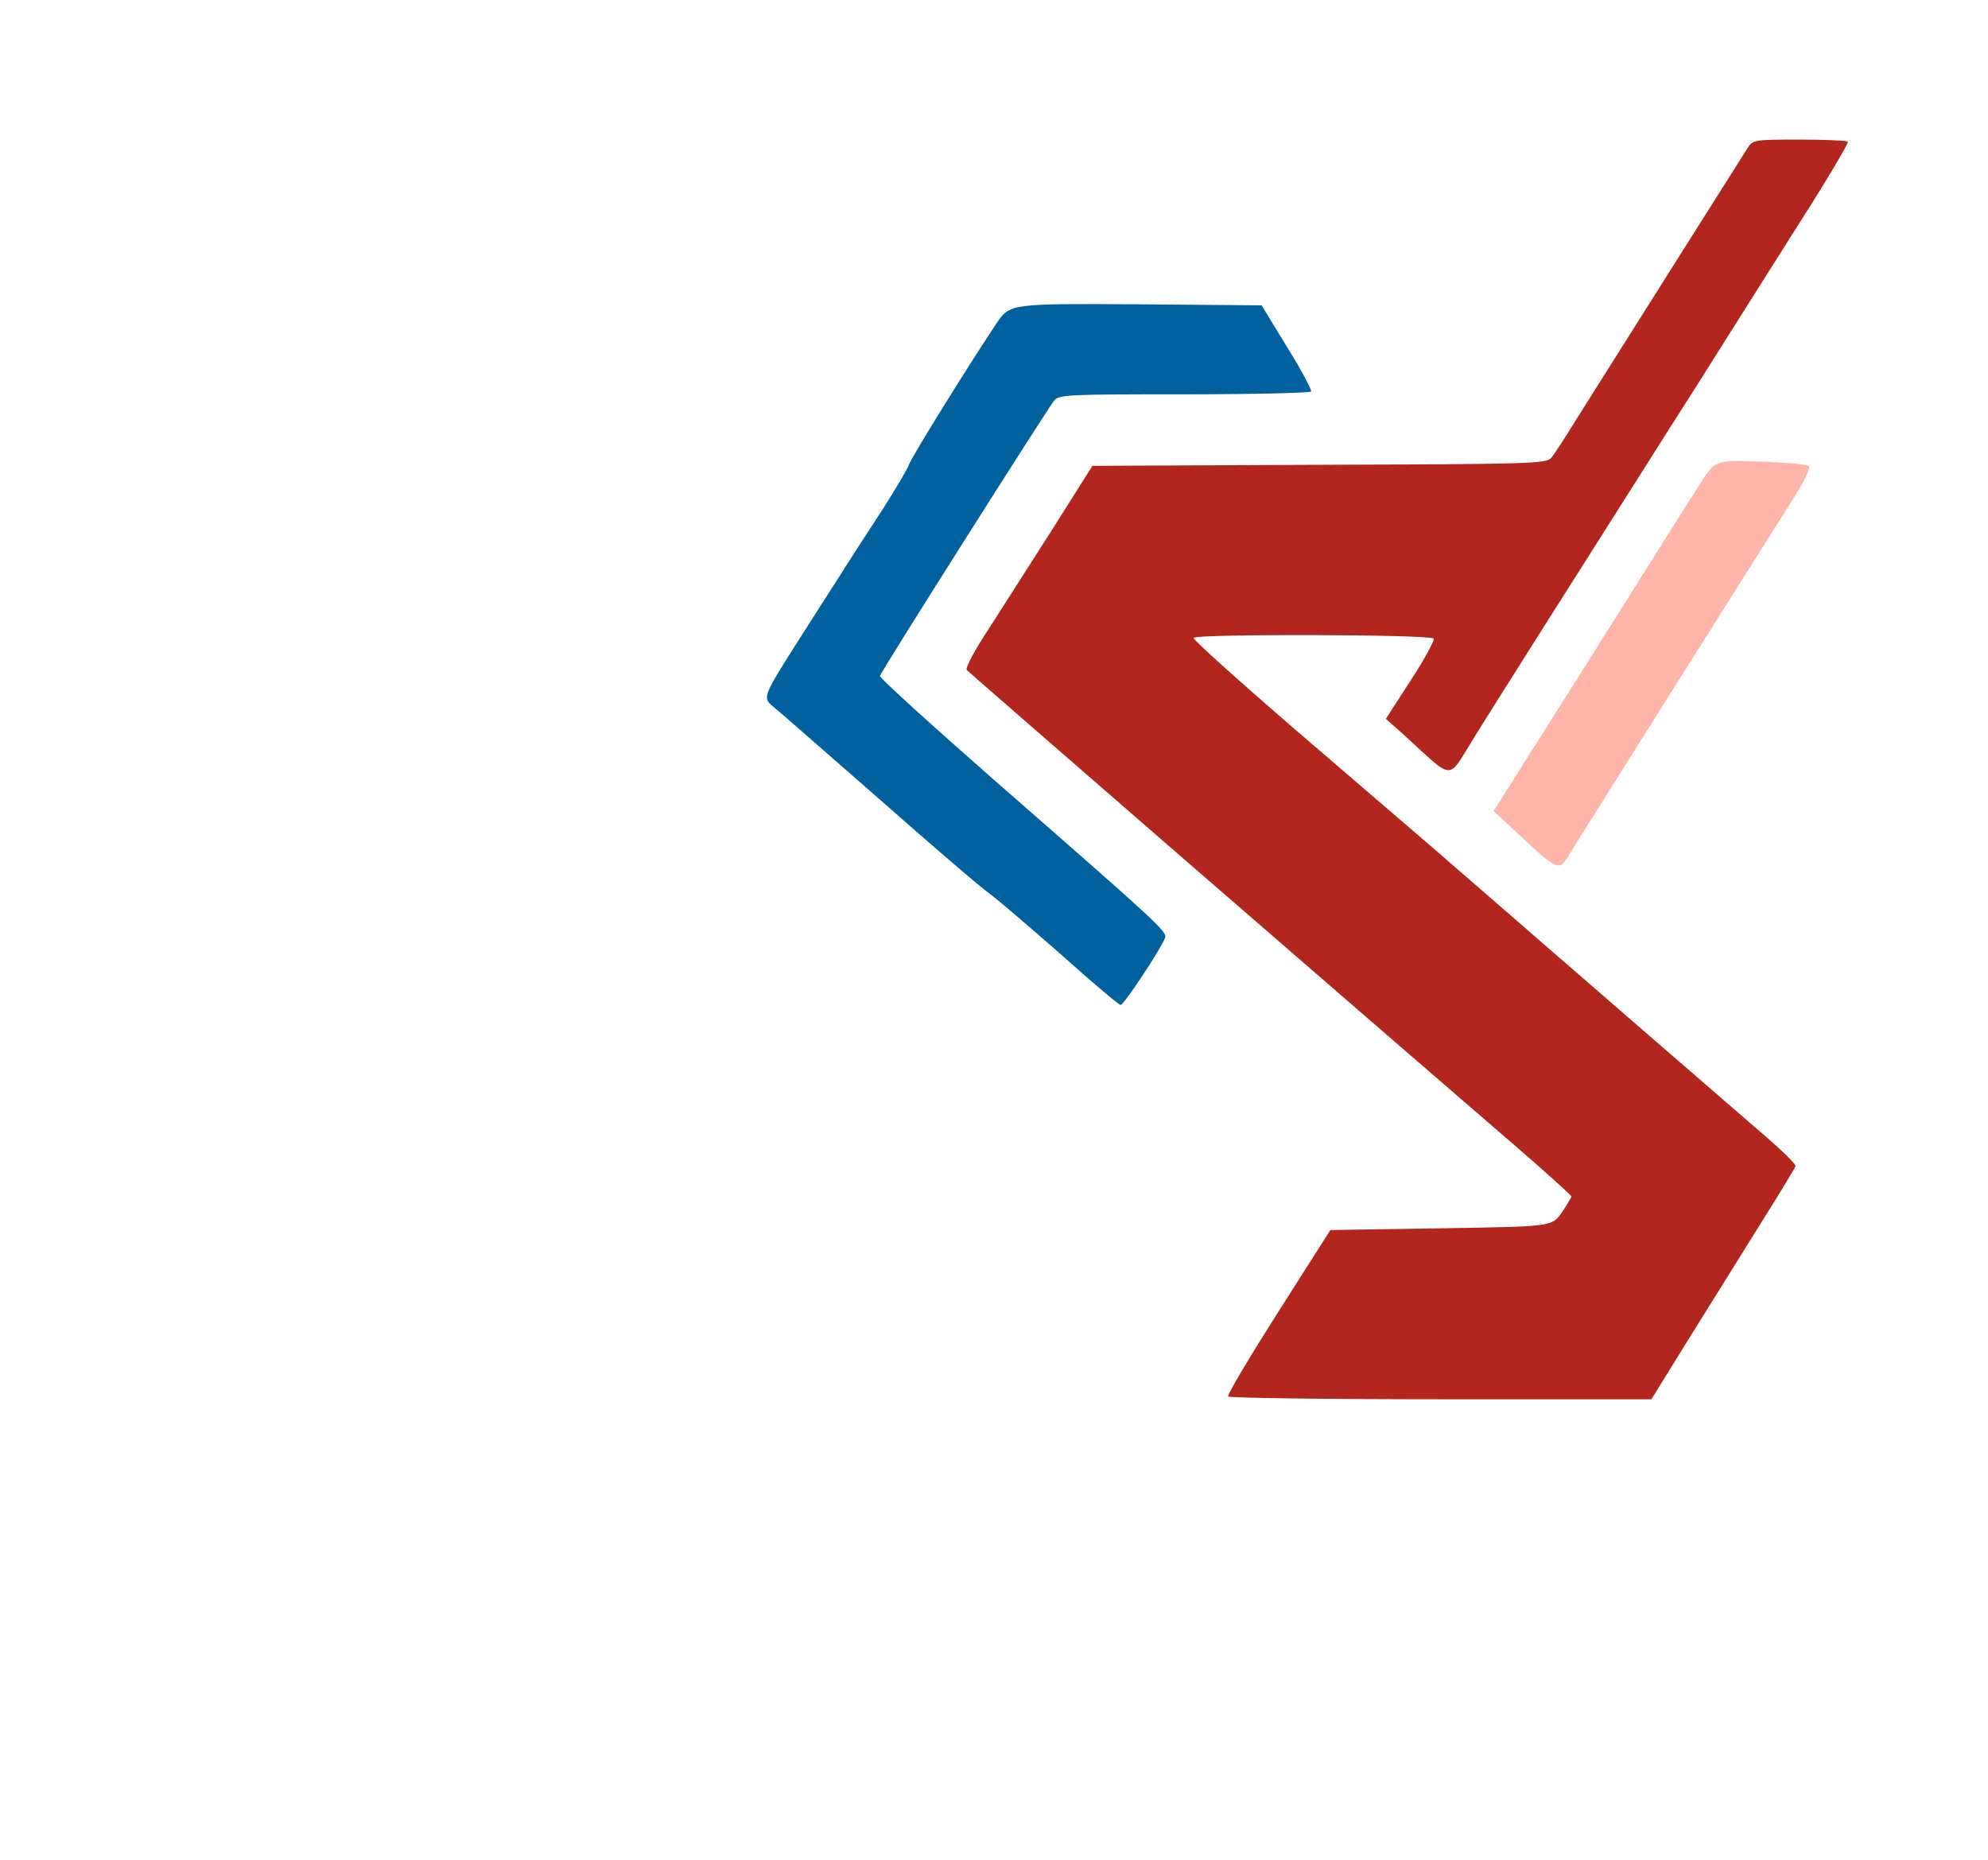
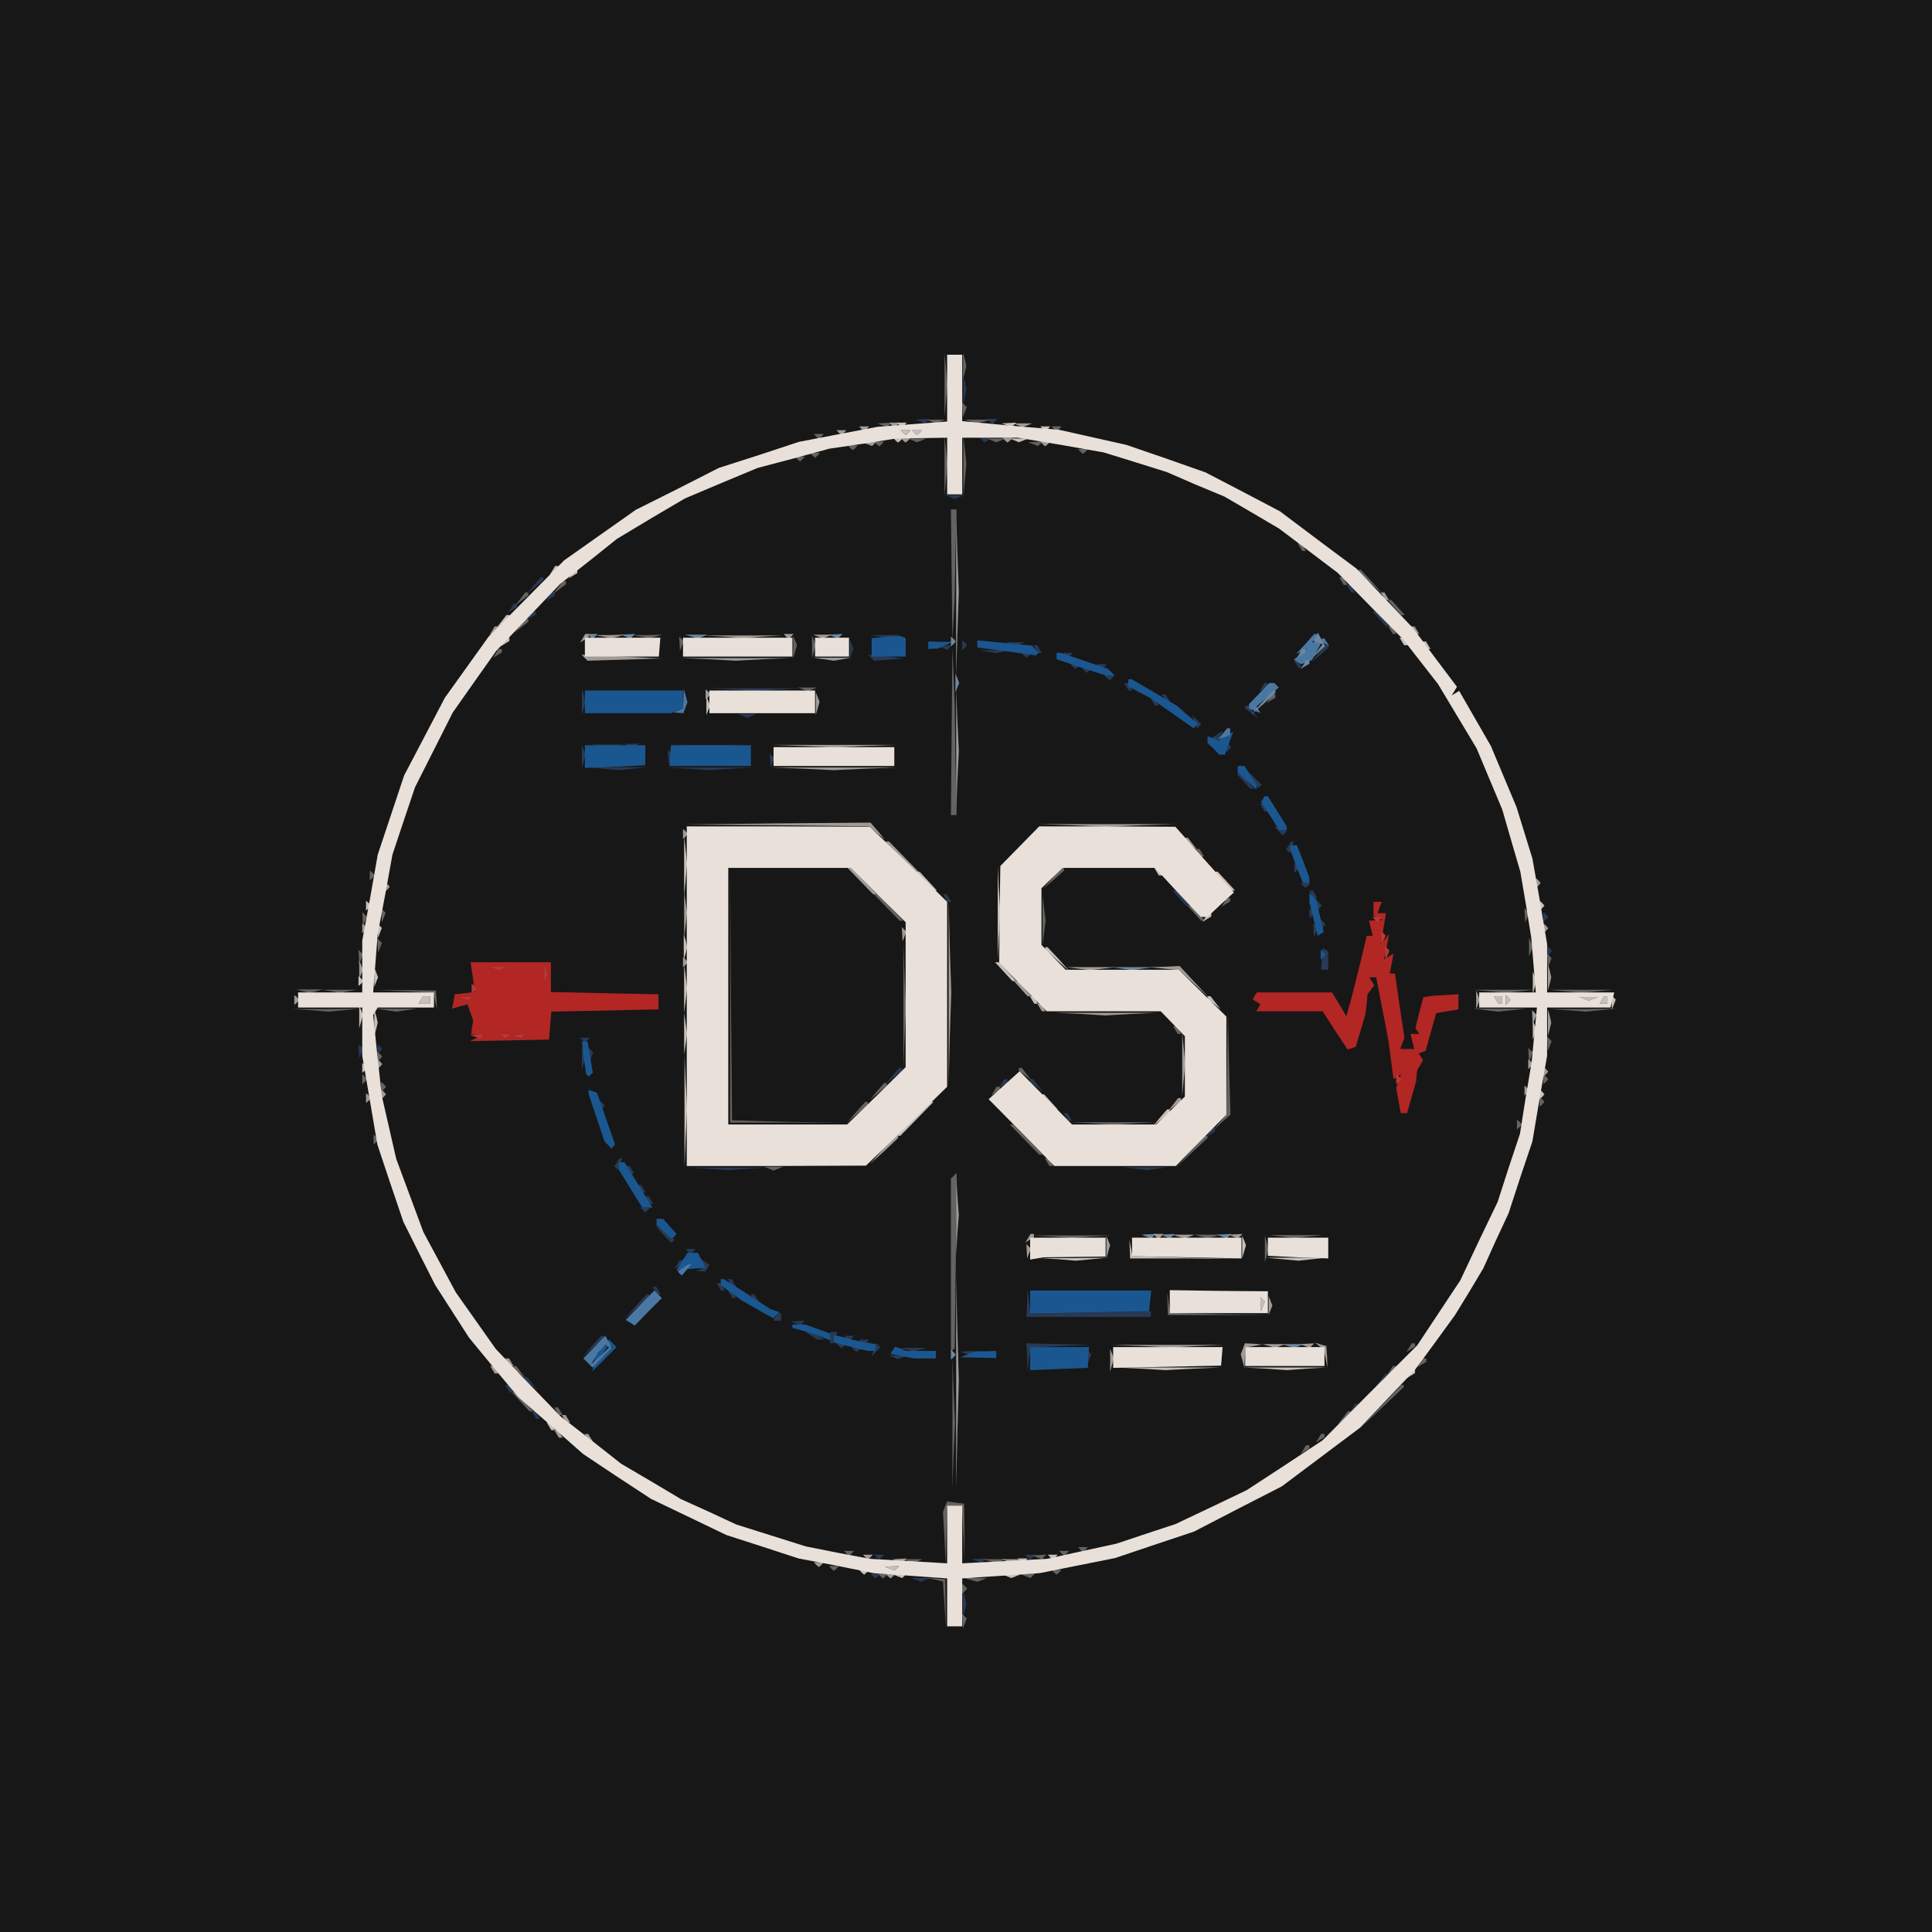
- <svg xmlns="http://www.w3.org/2000/svg" viewBox="0 0 569 533" width="512" height="479" role="img" aria-label="Deslop logo">
-   <g fill="#B3261E" transform="translate(-227,-245) translate(0,1024) scale(0.1,-0.1)">
-     <path d="M7276 7368 c-105 -166 -446 -706 -491 -778 -32 -52 -65 -103 -73 -112 -14 -17 -61 -18 -665 -20 l-650 -3 -123 -195 c-69 -107 -151 -237 -185 -289 -33 -51 -57 -97 -52 -101 8 -8 161 -141 559 -487 331 -287 834 -723 1012 -876 89 -77 162 -143 162 -146 -1 -3 -13 -24 -28 -46 -28 -40 -28 -40 -346 -45 l-317 -5 -149 -234 c-82 -129 -147 -238 -144 -243 3 -4 277 -8 609 -8 l604 0 107 173 c59 94 151 243 205 329 55 87 100 162 101 166 2 5 -36 42 -83 83 -168 145 -515 446 -668 579 -86 75 -212 184 -281 244 -69 59 -254 218 -412 354 -157 136 -284 250 -281 254 7 12 681 10 688 -2 3 -5 -26 -59 -66 -120 l-71 -110 54 -48 c143 -131 122 -129 195 -12 37 61 341 541 496 785 38 61 123 193 187 295 64 102 180 285 257 407 78 122 138 224 135 227 -3 3 -65 6 -138 6 -128 0 -134 -1 -148 -22z" />
+ <svg xmlns="http://www.w3.org/2000/svg" viewBox="0 0 512 512" width="512" height="512" role="img" aria-label="Deslop logo">
+   <rect width="512" height="512" fill="#171717" />
+   <g transform="translate(0,512) scale(0.1,-0.1)" fill="#283954" stroke="none">
+     <path d="M2553 4085 l0 -40 4 23 4 22 -4 18 -5 17 1 -40z M2438 4003 l13 -5 6 6 6 6 -19 -1 -19 -1 13 -5z M2623 4003 l7 -6 7 6 6 7 -13 0 -13 0 6 -7z M2603 3953 l7 -6 7 6 6 7 -13 0 -13 0 6 -7z M2518 3803 l12 -5 13 5 12 5 -25 0 -25 0 13 -5z M1414 3568 l-19 -23 23 19 22 19 0 4 0 3 -3 0 -4 0 -19 -22z M3575 3560 l6 -10 5 0 5 0 -6 10 -6 10 -5 0 -5 0 6 -10z M1454 3538 l-7 -11 11 7 12 7 0 5 0 4 -4 0 -5 0 -7 -12z M1354 3508 l-7 -11 11 7 12 7 0 5 0 4 -4 0 -5 0 -7 -12z M1404 3488 l-7 -11 11 7 12 7 0 5 0 4 -4 0 -5 0 -7 -12z M3655 3480 l18 -20 5 0 5 0 -18 20 -18 20 -5 0 -5 0 18 -20z M2328 3433 l22 -4 18 4 17 5 -40 -1 -40 0 23 -4z M2252 3400 l0 -25 5 13 5 12 -5 13 -5 12 0 -25z M2550 3410 l0 -13 7 6 6 7 -6 7 -7 6 0 -13z M2678 3413 l12 -5 13 5 12 5 -25 0 -25 0 13 -5z M2498 3403 l13 -5 6 6 6 6 -19 -1 -19 -1 13 -5z M2745 3400 l6 -10 5 0 5 0 -6 10 -6 10 -5 0 -5 0 6 -10z M3494 3388 l-19 -23 23 19 22 19 0 4 0 3 -3 0 -4 0 -19 -22z M2618 3393 l22 -4 18 4 17 5 -40 -1 -40 0 23 -4z M2309 3377 l8 -8 39 3 39 3 -47 5 -47 5 8 -8z M2713 3383 l7 -6 7 6 6 7 -13 0 -13 0 6 -7z M2823 3383 l7 -6 7 6 6 7 -13 0 -13 0 6 -7z M3435 3360 l6 -10 5 0 5 0 -6 10 -6 10 -5 0 -5 0 6 -10z M2843 3353 l7 -6 7 6 6 7 -13 0 -13 0 6 -7z M2913 3353 l7 -6 7 6 6 7 -13 0 -13 0 6 -7z M2873 3343 l7 -6 7 6 6 7 -13 0 -13 0 6 -7z M2933 3323 l7 -6 7 6 6 7 -13 0 -13 0 6 -7z M2985 3300 l6 -10 5 0 5 0 -6 10 -6 10 -5 0 -5 0 6 -10z M3344 3298 l-7 -11 11 7 12 7 0 5 0 4 -4 0 -5 0 -7 -12z M1938 3293 l62 -4 63 4 62 3 -125 0 -125 0 63 -3z M1542 3260 l0 -35 5 18 4 17 -4 18 -5 17 0 -35z M3085 3270 l6 -10 5 0 5 0 -6 10 -6 10 -5 0 -5 0 6 -10z M3055 3260 l6 -10 5 0 5 0 -6 10 -6 10 -5 0 -5 0 6 -10z M3300 3246 l0 -4 18 -13 17 -14 -14 18 -13 17 -4 0 -4 0 0 -4z M1968 3223 l12 -5 13 5 12 5 -25 0 -25 0 13 -5z M3166 3207 l6 -18 6 6 6 5 -13 13 -12 12 7 -18z M3220 3170 l-15 -10 12 0 12 0 6 10 6 10 -3 0 -3 0 -15 -10z M1588 3143 l22 -4 23 4 22 4 -45 0 -45 0 23 -4z M1668 3143 l13 -5 6 6 6 6 -19 -1 -19 -1 13 -5z M1833 3143 l47 -4 48 4 47 3 -95 0 -95 0 48 -3z M3250 3140 l0 -13 7 6 6 7 -6 7 -7 6 0 -13z M1542 3115 l0 -30 5 18 5 17 -5 13 -5 12 0 -30z M1771 3114 l1 -19 5 13 5 13 -6 6 -6 6 1 -19z M2041 3104 l1 -19 5 13 5 13 -6 6 -6 6 1 -19z M1598 3083 l43 -4 37 4 37 4 -80 0 -80 0 43 -4z M1823 3083 l57 -4 58 4 57 3 -115 0 -115 0 58 -3z M3295 3050 l18 -20 5 0 5 0 -18 20 -18 20 -5 0 -5 0 18 -20z M3321 3053 l13 -22 5 5 5 4 -18 18 -18 17 13 -22z M3345 2980 l6 -10 5 0 5 0 -6 10 -6 10 -5 0 -5 0 6 -10z M3387 2919 l13 -13 5 6 6 6 -18 6 -18 7 12 -12z M3415 2879 l-7 -10 5 -5 5 -5 5 16 6 15 -4 0 -4 0 -6 -11z M3430 2820 l0 -13 7 6 6 7 -6 7 -7 6 0 -13z M3453 2773 l7 -6 7 6 6 7 -13 0 -13 0 6 -7z M3125 2740 l18 -20 5 0 5 0 -18 20 -18 20 -5 0 -5 0 18 -20z M3475 2750 l6 -10 5 0 5 0 -6 10 -6 10 -5 0 -5 0 6 -10z M2505 2740 l6 -10 5 0 5 0 -6 10 -6 10 -5 0 -5 0 6 -10z M3490 2720 l0 -13 7 6 6 7 -6 7 -7 6 0 -13z M3470 2700 l0 -13 7 6 6 7 -6 7 -7 6 0 -13z M4090 2690 l0 -13 7 6 6 7 -6 7 -7 6 0 -13z M3500 2670 l0 -13 7 6 6 7 -6 7 -7 6 0 -13z M3481 2654 l1 -19 5 13 5 13 -6 6 -6 6 1 -19z M3503 2579 l-2 -29 9 0 10 0 0 24 0 25 -7 4 -8 5 -2 -29z M4100 2600 l0 -13 7 6 6 7 -6 7 -7 6 0 -13z M1543 2363 l7 -6 7 6 6 7 -13 0 -13 0 6 -7z M951 2334 l1 -19 5 13 5 13 -6 6 -6 6 1 -19z M1000 2340 l0 -13 7 6 6 7 -6 7 -7 6 0 -13z M1542 2315 l0 -30 5 18 5 17 -5 13 -5 12 0 -30z M1561 2324 l1 -19 5 13 5 13 -6 6 -6 6 1 -19z M2364 2268 l-19 -23 23 19 22 19 0 4 0 3 -3 0 -4 0 -19 -22z M2654 2248 l-7 -11 11 7 12 7 0 5 0 4 -4 0 -5 0 -7 -12z M2730 2256 l0 -4 18 -13 17 -14 -14 18 -13 17 -4 0 -4 0 0 -4z M1590 2190 l0 -13 7 6 6 7 -6 7 -7 6 0 -13z M2825 2160 l6 -10 5 0 5 0 -6 10 -6 10 -5 0 -5 0 6 -10z M3204 2118 l-7 -11 11 7 12 7 0 5 0 4 -4 0 -5 0 -7 -12z M1635 2039 l-7 -10 5 -5 5 -5 5 16 6 15 -4 0 -4 0 -6 -11z M1665 2020 l6 -10 5 0 5 0 -6 10 -6 10 -5 0 -5 0 6 -10z M1873 2023 l58 -4 52 4 52 3 -110 0 -110 0 58 -3z M3008 2023 l32 -4 28 4 27 4 -60 0 -60 0 33 -4z M1695 1970 l6 -10 5 0 5 0 -6 10 -6 10 -5 0 -5 0 6 -10z M1715 1940 l6 -10 5 0 5 0 -6 10 -6 10 -5 0 -5 0 6 -10z M1703 1913 l7 -6 7 6 6 7 -13 0 -13 0 6 -7z M1757 1849 l22 -23 5 5 4 4 -26 19 -27 19 22 -24z M1823 1803 l7 -6 7 6 6 7 -13 0 -13 0 6 -7z M1794 1768 l-7 -11 11 7 12 7 0 5 0 4 -4 0 -5 0 -7 -12z M1864 1772 l6 -10 -12 -5 -13 -5 12 -1 12 -1 6 9 5 10 -11 7 -12 7 7 -11z M1935 1720 l6 -10 5 0 5 0 -6 10 -6 10 -5 0 -5 0 6 -10z M1905 1710 l6 -10 5 0 5 0 -6 10 -6 10 -5 0 -5 0 6 -10z M1735 1700 l6 -10 5 0 5 0 -6 10 -6 10 -5 0 -5 0 6 -10z M1935 1690 l6 -10 5 0 5 0 -6 10 -6 10 -5 0 -5 0 6 -10z M2722 1668 l-2 -38 165 0 165 0 0 8 0 7 -159 -3 -160 -3 -4 33 -4 33 -1 -37z M1684 1658 l-29 -33 33 29 32 30 0 3 0 3 -3 0 -3 0 -30 -32z M1995 1680 l6 -10 5 0 5 0 -6 10 -6 10 -5 0 -5 0 6 -10z M2055 1630 l-6 -10 10 0 11 0 0 10 0 10 -4 0 -5 0 -6 -10z M2108 1613 l13 -5 6 6 6 6 -19 -1 -19 -1 13 -5z M2150 1580 l15 -10 10 0 10 0 -15 10 -15 10 -10 0 -10 0 15 -10z M2200 1575 l0 -15 4 0 4 0 6 15 5 15 -9 0 -10 0 0 -15z M1569 1553 l-24 -28 28 24 27 24 0 4 0 3 -3 0 -4 0 -24 -27z M2243 1573 l7 -6 7 6 6 7 -13 0 -13 0 6 -7z M2283 1563 l7 -6 7 6 6 7 -13 0 -13 0 6 -7z M2223 1553 l7 -6 7 6 6 7 -13 0 -13 0 6 -7z M2316 1543 l-7 -18 12 12 13 13 -6 5 -6 6 -6 -18z M2722 1523 l1 -38 4 32 4 32 82 4 82 3 -87 2 -88 2 2 -37z M2263 1543 l7 -6 7 6 6 7 -13 0 -13 0 6 -7z M2403 1543 l17 -4 18 4 17 5 -35 0 -35 0 18 -5z M2558 1533 l13 -5 6 6 6 6 -19 -1 -19 -1 13 -5z M2881 1524 l1 -19 5 13 5 13 -6 6 -6 6 1 -19z M2368 1523 l12 -5 13 5 12 5 -25 0 -25 0 13 -5z M3659 1463 l-14 -18 18 14 17 13 0 4 0 4 -4 0 -4 0 -13 -17z M1390 1466 l0 -4 18 -13 17 -14 -14 18 -13 17 -4 0 -4 0 0 -4z M1345 1440 l6 -10 5 0 5 0 -6 10 -6 10 -5 0 -5 0 6 -10z M3584 1388 l-7 -11 11 7 12 7 0 5 0 4 -4 0 -5 0 -7 -12z M1415 1370 l6 -10 5 0 5 0 -6 10 -6 10 -5 0 -5 0 6 -10z M2323 993 l7 -6 7 6 6 7 -13 0 -13 0 6 -7z M2723 993 l7 -6 7 6 6 7 -13 0 -13 0 6 -7z M2588 983 l13 -5 6 6 6 6 -19 -1 -19 -1 13 -5z M2313 943 l7 -6 7 6 6 7 -13 0 -13 0 6 -7z M2428 933 l12 -5 13 5 12 5 -25 0 -25 0 13 -5z M2552 870 l0 -35 5 18 4 17 -4 18 -5 17 0 -35z" />
  </g>
-   <g fill="#00619E" transform="translate(-227,-245) translate(0,1024) scale(0.1,-0.1)">
-     <path d="M5122 6863 c-73 -109 -242 -380 -251 -405 -5 -14 -39 -71 -76 -129 -37 -57 -94 -144 -125 -194 -32 -49 -82 -128 -112 -175 -105 -165 -107 -169 -77 -194 14 -11 151 -131 303 -264 152 -134 296 -258 321 -275 24 -18 115 -96 204 -174 88 -79 164 -143 169 -143 9 0 115 160 127 192 7 18 -14 37 -490 453 -181 159 -329 293 -327 298 4 14 483 770 500 790 14 16 45 17 373 17 197 0 360 4 363 8 2 4 -28 62 -69 127 l-73 120 -360 3 c-361 2 -361 2 -400 -55z" />
+   <g transform="translate(0,512) scale(0.1,-0.1)" fill="#656361" stroke="none">
+     <path d="M2503 4100 l0 -85 4 43 4 42 -4 43 -4 42 0 -85z M2552 4150 l0 -35 5 18 4 17 -4 18 -5 17 0 -35z M2551 4034 l1 -19 5 13 5 13 -6 6 -6 6 1 -19z M2468 4003 l12 -5 13 5 12 5 -25 0 -25 0 13 -5z M2573 4003 l17 -4 18 4 17 5 -35 0 -35 0 18 -5z M2338 3993 l13 -5 6 6 6 6 -19 -1 -19 -1 13 -5z M2793 3983 l7 -6 7 6 6 7 -13 0 -13 0 6 -7z M2163 3963 l7 -6 7 6 6 7 -13 0 -13 0 6 -7z M2418 3953 l12 -5 13 5 12 5 -25 0 -25 0 13 -5z M2503 3885 l0 -80 4 43 4 43 -4 37 -4 37 0 -80z M2553 3885 l0 -80 4 43 4 43 -4 37 -4 37 0 -80z M2628 3953 l12 -5 13 5 12 5 -25 0 -25 0 13 -5z M2323 3943 l7 -6 7 6 6 7 -13 0 -13 0 6 -7z M2738 3943 l13 -5 6 6 6 6 -19 -1 -19 -1 13 -5z M2253 3933 l7 -6 7 6 6 7 -13 0 -13 0 6 -7z M2863 3923 l7 -6 7 6 6 7 -13 0 -13 0 6 -7z M2153 3913 l7 -6 7 6 6 7 -13 0 -13 0 6 -7z M2113 3903 l7 -6 7 6 6 7 -13 0 -13 0 6 -7z M2522 3598 l2 -173 3 55 3 55 2 118 3 117 -7 0 -8 0 2 -172z M3445 3670 l6 -10 5 0 5 0 -6 10 -6 10 -5 0 -5 0 6 -10z M3600 3607 l0 -3 33 -30 32 -29 -29 33 -30 32 -3 0 -3 0 0 -3z M3555 3580 l6 -10 5 0 5 0 -6 10 -6 10 -5 0 -5 0 6 -10z M1479 3563 l-14 -18 18 14 17 13 0 4 0 4 -4 0 -4 0 -13 -17z M1379 3533 l-14 -18 18 14 17 13 0 4 0 4 -4 0 -4 0 -13 -17z M3695 3510 l18 -20 5 0 5 0 -18 20 -18 20 -5 0 -5 0 18 -20z M1379 3463 l-14 -18 18 14 17 13 0 4 0 4 -4 0 -4 0 -13 -17z M3685 3450 l6 -10 5 0 5 0 -6 10 -6 10 -5 0 -5 0 6 -10z M1698 3433 l22 -4 18 4 17 5 -40 -1 -40 0 23 -4z M1801 3414 l1 -19 5 13 5 13 -6 6 -6 6 1 -19z M2102 3405 l0 -30 5 18 5 17 -5 13 -5 12 0 -30z M2152 3405 l0 -30 5 18 5 17 -5 13 -5 12 0 -30z M1314 3388 l-7 -11 11 7 12 7 0 5 0 4 -4 0 -5 0 -7 -12z M2522 3183 l-2 -223 8 0 7 0 -3 147 -2 148 -3 75 -3 75 -2 -222z M2128 3293 l12 -5 13 5 12 5 -25 0 -25 0 13 -5z M3364 3268 l-7 -11 11 7 12 7 0 5 0 4 -4 0 -5 0 -7 -12z M3175 2860 l6 -10 5 0 5 0 -6 10 -6 10 -5 0 -5 0 6 -10z M1935 2480 l0 -335 150 0 150 -1 -147 3 -148 4 -3 332 -2 332 0 -335z M2789 2793 l-24 -28 28 24 27 24 0 4 0 3 -3 0 -4 0 -24 -27z M980 2800 l0 -13 7 6 6 7 -6 7 -7 6 0 -13z M2350 2715 l34 -35 5 0 5 0 -34 35 -34 35 -5 0 -5 0 34 -35z M2763 2680 l0 -65 4 33 4 32 -4 33 -4 32 0 -65z M3244 2728 l-7 -11 11 7 12 7 0 5 0 4 -4 0 -5 0 -7 -12z M3165 2700 l18 -20 5 0 5 0 -18 20 -18 20 -5 0 -5 0 18 -20z M1011 2694 l1 -19 5 13 5 13 -6 6 -6 6 1 -19z M4041 2694 l1 -19 5 13 5 13 -6 6 -6 6 1 -19z M961 2684 l1 -19 5 13 5 13 -6 6 -6 6 1 -19z M1001 2614 l1 -19 5 13 5 13 -6 6 -6 6 1 -19z M4052 2610 l0 -25 5 13 5 12 -5 13 -5 12 0 -25z M2394 2455 l0 -170 3 82 4 82 -4 88 -3 88 0 -170z M951 2584 l1 -19 5 13 5 13 -6 6 -6 6 1 -19z M4101 2574 l1 -19 5 13 5 13 -6 6 -6 6 1 -19z M803 2493 l17 -4 18 4 17 5 -35 0 -35 0 18 -5z M878 2493 l22 -4 23 4 22 4 -45 0 -45 0 23 -4z M1072 2493 l77 -4 4 -22 5 -22 -1 25 -2 25 -80 1 -80 0 77 -3z M3948 2493 l43 -4 37 4 37 4 -80 0 -80 0 43 -4z M4148 2493 l42 -4 43 4 42 4 -85 0 -85 0 43 -4z M823 2443 l48 -4 42 4 42 4 -90 -1 -90 0 48 -3z M1023 2443 l27 -4 28 4 27 4 -55 0 -55 0 28 -4z M3937 2443 l33 -4 37 4 38 4 -70 0 -70 0 32 -4z M4153 2443 l48 -4 42 4 42 4 -90 -1 -90 0 48 -3z M3252 2301 l-2 -134 -17 -21 -17 -21 22 21 23 20 -4 135 -3 134 -2 -134z M3115 2390 l6 -10 5 0 5 0 -6 10 -6 10 -5 0 -5 0 6 -10z M4101 2354 l1 -19 5 13 5 13 -6 6 -6 6 1 -19z M4051 2324 l1 -19 5 13 5 13 -6 6 -6 6 1 -19z M1000 2320 l0 -13 7 6 6 7 -6 7 -7 6 0 -13z M2700 2286 l0 -4 18 -13 17 -14 -14 18 -13 17 -4 0 -4 0 0 -4z M960 2260 l0 -13 7 6 6 7 -6 7 -7 6 0 -13z M4090 2260 l0 -13 7 6 6 7 -6 7 -7 6 0 -13z M1010 2240 l0 -13 7 6 6 7 -6 7 -7 6 0 -13z M2324 2228 l-19 -23 23 19 22 19 0 4 0 3 -3 0 -4 0 -19 -22z M2634 2228 l-7 -11 11 7 12 7 0 5 0 4 -4 0 -5 0 -7 -12z M4080 2200 l0 -13 7 6 6 7 -6 7 -7 6 0 -13z M2269 2173 l-24 -28 28 24 27 24 0 4 0 3 -3 0 -4 0 -24 -27z M2893 2143 l57 -4 58 4 57 3 -115 0 -115 0 58 -3z M4020 2140 l0 -13 7 6 6 7 -6 7 -7 6 0 -13z M2715 2100 l39 -40 5 0 5 0 -39 40 -39 40 -5 0 -5 0 39 -40z M990 2100 l0 -13 7 6 6 7 -6 7 -7 6 0 -13z M3155 2068 l-40 -43 43 40 42 39 0 3 0 3 -3 0 -3 0 -39 -42z M2775 2040 l6 -10 5 0 5 0 -6 10 -6 10 -5 0 -5 0 6 -10z M2038 2023 l12 -5 13 5 12 5 -25 0 -25 0 13 -5z M2527 2003 l-7 -6 0 -230 0 -230 5 5 5 5 3 232 2 231 -1 0 -1 0 -6 -7z M2788 1843 l52 -4 53 4 52 3 -105 0 -105 0 53 -3z M3183 1843 l17 -4 18 4 17 5 -35 0 -35 0 18 -5z M3397 1843 l33 -4 37 4 38 4 -70 0 -70 0 32 -4z M3352 1810 l0 -35 5 18 4 17 -4 18 -5 17 0 -35z M3094 1665 l1 -30 135 0 135 -1 -132 3 -132 4 -4 27 -4 27 1 -30z M3734 1548 l-7 -11 11 7 12 7 0 5 0 4 -4 0 -5 0 -7 -12z M2524 1350 l0 -175 3 88 4 87 -4 88 -3 87 0 -175z M3764 1508 l-7 -11 11 7 12 7 0 5 0 4 -4 0 -5 0 -7 -12z M1360 1496 l0 -4 18 -13 17 -14 -14 18 -13 17 -4 0 -4 0 0 -4z M3684 1488 l-7 -11 11 7 12 7 0 5 0 4 -4 0 -5 0 -7 -12z M3660 1393 l-55 -58 58 55 57 54 0 3 0 3 -3 0 -3 0 -54 -57z M1380 1405 l23 -25 5 0 5 0 -23 25 -23 25 -5 0 -5 0 23 -25z M1475 1380 l6 -10 5 0 5 0 -6 10 -6 10 -5 0 -5 0 6 -10z M3559 1363 l-14 -18 18 14 17 13 0 4 0 4 -4 0 -4 0 -13 -17z M3494 1308 l-7 -11 11 7 12 7 0 5 0 4 -4 0 -5 0 -7 -12z M3454 1278 l-7 -11 11 7 12 7 0 5 0 4 -4 0 -5 0 -7 -12z M2504 1127 l-5 -14 4 -69 3 -69 2 78 2 77 20 0 19 0 4 -72 3 -73 0 75 -1 75 -23 3 -22 3 -6 -14z M2863 1013 l7 -6 7 6 6 7 -13 0 -13 0 6 -7z M2243 1003 l7 -6 7 6 6 7 -13 0 -13 0 6 -7z M2813 1003 l7 -6 7 6 6 7 -13 0 -13 0 6 -7z M2748 993 l13 -5 6 6 6 6 -19 -1 -19 -1 13 -5z M2408 983 l12 -5 13 5 12 5 -25 0 -25 0 13 -5z M2623 983 l17 -5 13 5 12 5 -30 0 -30 0 18 -5z M2203 963 l7 -6 7 6 6 7 -13 0 -13 0 6 -7z M2793 953 l7 -6 7 6 6 7 -13 0 -13 0 6 -7z M2333 943 l7 -6 7 6 6 7 -13 0 -13 0 6 -7z M2718 943 l13 -5 6 6 6 6 -19 -1 -19 -1 13 -5z M2477 934 l22 -5 4 -62 4 -62 -1 65 -1 65 -25 2 -25 1 22 -4z M2573 933 l17 -5 13 5 12 5 -30 0 -30 0 18 -5z M2550 910 l0 -13 7 6 6 7 -6 7 -7 6 0 -13z M2551 824 l1 -19 5 13 5 13 -6 6 -6 6 1 -19z" />
  </g>
-   <g fill="#FFB4AA" transform="translate(-227,-245) translate(0,1024) scale(0.1,-0.1)">
-     <path d="M7135 6398 c-26 -40 -168 -266 -317 -503 l-271 -429 68 -64 c117 -108 119 -109 146 -65 34 56 588 935 647 1028 30 47 47 84 42 89 -5 5 -67 11 -139 13 -130 5 -130 5 -176 -69z" />
+   <g transform="translate(0,512) scale(0.1,-0.1)" fill="#B22624" stroke="none">
+     <path d="M3640 2711 l0 -19 13 -5 12 -5 -19 -1 -18 -1 5 -20 5 -20 -8 0 -8 0 -16 -67 -17 -68 -10 -39 -11 -39 -19 32 -19 31 -99 0 -100 0 -6 -9 -5 -10 10 -6 10 -6 -5 -10 -6 -9 88 0 88 0 33 -51 33 -50 11 3 11 4 13 44 13 44 3 26 2 25 9 12 9 12 -7 11 -6 10 9 0 9 0 16 -82 16 -83 7 -52 7 -53 10 7 10 6 -7 -18 -6 -18 6 -33 6 -34 9 0 8 0 12 43 12 42 1 15 2 15 8 13 7 12 -5 9 -6 9 9 4 9 3 14 50 14 50 29 5 30 5 0 20 0 20 -35 -2 -35 -2 -12 -2 -11 -2 -11 -41 -10 -40 5 -8 5 -8 -12 0 -11 0 5 -20 5 -20 -19 0 -18 0 5 15 6 15 -13 85 -12 85 -7 0 -7 0 5 26 5 27 -13 -8 -12 -8 7 34 6 34 -11 -15 -10 -15 6 43 7 42 -11 0 -11 0 5 15 6 15 -11 0 -11 0 0 -19z M1253 2531 l5 -40 -26 -3 -27 -3 -3 -19 -4 -19 21 6 20 5 8 -22 7 -21 -3 -17 -2 -18 18 -1 18 0 -20 -9 -20 -9 105 2 105 2 3 37 3 37 142 3 142 3 0 20 0 20 -142 3 -143 3 0 39 0 40 -106 0 -107 0 6 -39z m80 22 l-13 -5 -12 5 -13 5 25 0 25 0 -12 -5z m114 -25 l-5 -13 0 25 0 25 5 -12 5 -13 -5 -12z m-200 -54 l-6 -6 -13 5 -13 5 19 1 19 1 -6 -6z m100 -101 l-7 -6 -7 6 -6 7 13 0 13 0 -6 -7z m40 1 l-6 -6 -13 5 -13 5 19 1 19 1 -6 -6z" />
+   </g>
+   <g transform="translate(0,512) scale(0.1,-0.1)" fill="#BA3837" stroke="none">
+     <path d="M3643 2683 l7 -6 7 6 6 7 -13 0 -13 0 6 -7z M3661 2634 l1 -19 5 13 5 13 -6 6 -6 6 1 -19z M3671 2594 l1 -19 5 13 5 13 -6 6 -6 6 1 -19z M1308 2553 l12 -5 13 5 12 5 -25 0 -25 0 13 -5z M1442 2540 l0 -25 5 13 5 12 -5 13 -5 12 0 -25z M1250 2500 l0 -13 7 6 6 7 -6 7 -7 6 0 -13z M1228 2473 l13 -5 6 6 6 6 -19 -1 -19 -1 13 -5z M1258 2373 l13 -5 6 6 6 6 -19 -1 -19 -1 13 -5z M1333 2373 l7 -6 7 6 6 7 -13 0 -13 0 6 -7z M1368 2373 l13 -5 6 6 6 6 -19 -1 -19 -1 13 -5z M3700 2260 l0 -13 7 6 6 7 -6 7 -7 6 0 -13z" />
+   </g>
+   <g transform="translate(0,512) scale(0.1,-0.1)" fill="#1A5790" stroke="none">
+     <path d="M2348 3432 l-38 -3 0 -25 0 -24 45 0 45 0 0 24 0 25 -7 3 -8 3 -37 -3z M2460 3410 l0 -10 13 1 12 0 20 9 20 9 -32 0 -33 1 0 -10z M2590 3413 l0 -9 78 -10 77 -11 4 4 5 3 -10 9 -9 10 -72 7 -73 7 0 -10z M2800 3381 l0 -8 65 -22 65 -21 12 0 12 0 -9 9 -10 9 -62 21 -62 21 -6 0 -5 0 0 -9z M2990 3310 l0 -9 30 -16 29 -15 57 -40 57 -40 6 6 6 6 -28 23 -27 24 -61 36 -60 35 -5 0 -4 0 0 -10z M1550 3260 l0 -30 114 0 114 0 16 6 16 6 0 24 0 24 -130 0 -130 0 0 -30z M3247 3169 l-18 -11 -15 6 -14 5 0 -9 0 -9 16 -15 15 -16 8 0 7 0 11 30 11 30 -1 0 -2 -1 -18 -10z M1550 3115 l0 -30 80 3 80 4 0 26 0 27 -80 0 -80 0 0 -30z M1779 3145 l-1 0 -2 -27 -2 -28 108 0 108 0 0 28 0 27 -105 0 -105 0 -1 0z M3280 3082 l0 -9 25 -23 25 -23 0 7 0 7 -16 24 -16 25 -9 0 -9 0 0 -8z M3347 3003 l-5 -8 24 -37 24 -38 10 0 10 0 0 5 0 5 -25 40 -25 40 -5 0 -4 0 -4 -7z M3420 2873 l0 -7 16 -43 17 -43 8 0 9 0 0 7 0 7 -16 43 -17 43 -8 0 -9 0 0 -7z M3470 2741 l0 -12 11 -44 11 -45 8 5 8 5 -10 42 -9 43 -10 10 -9 9 0 -13z M3500 2590 l0 -13 7 6 6 7 -6 7 -7 6 0 -13z M1547 2318 l6 -43 3 -4 4 -4 5 5 6 5 -7 42 -7 41 -7 0 -8 0 5 -42z M1560 2226 l0 -6 21 -62 21 -63 9 -9 9 -10 5 5 5 6 -24 69 -24 68 -11 4 -11 4 0 -6z M1640 2030 l0 -10 31 -50 31 -50 13 0 14 0 -37 60 -37 60 -7 0 -8 0 0 -10z M1740 1882 l0 -9 20 -18 20 -18 7 6 6 7 -18 20 -18 20 -9 0 -8 0 0 -8z M1807 1777 l-15 -24 21 3 22 2 18 1 18 1 -11 20 -11 20 -13 0 -14 0 -15 -23z M1910 1722 l0 -8 28 -20 27 -20 42 -24 43 -24 7 9 8 8 -12 4 -12 4 -61 40 -61 39 -4 0 -5 0 0 -8z M2730 1670 l0 -31 158 3 157 3 3 28 3 27 -160 0 -161 0 0 -30z M2100 1605 l0 -4 33 -9 32 -10 18 -7 17 -7 0 9 0 9 -33 12 -33 12 -17 0 -17 0 0 -5z M2210 1572 l0 -10 44 -11 45 -11 10 0 11 0 0 9 0 9 -29 5 -29 6 -26 7 -26 6 0 -10z M1596 1549 l-18 -21 -4 -21 -4 -21 32 32 32 32 -10 10 -10 10 -18 -21z m5 -22 l-24 -22 19 27 19 26 4 -4 5 -5 -23 -22z M2366 1542 l-6 -10 31 -6 32 -6 28 0 29 0 0 10 0 10 -39 0 -39 0 -15 6 -15 5 -6 -9z M2730 1520 l0 -31 77 3 76 3 1 28 2 27 -78 0 -78 0 0 -30z M2565 1531 l-20 -8 48 -1 47 -1 0 9 0 10 -27 -1 -28 0 -20 -8z" />
+   </g>
+   <g transform="translate(0,512) scale(0.1,-0.1)" fill="#4B77A3" stroke="none">
+     <path d="M3459 3413 l-24 -26 15 7 15 7 -18 -14 -18 -15 9 -6 10 -6 15 5 14 6 13 24 13 24 10 -6 10 -6 -7 11 -7 11 -16 -6 -16 -6 7 11 7 12 -4 0 -4 0 -24 -27z M3337 3282 l-27 -28 0 -6 0 -6 16 -6 15 -6 -6 9 -5 9 29 25 30 25 -6 6 -6 6 -7 0 -6 0 -27 -28z M1811 3268 l-1 -26 -12 -5 -13 -5 13 -1 13 -1 5 14 6 15 -5 18 -5 18 -1 -27z M3240 3175 l-13 -15 17 6 16 6 0 9 0 9 -4 0 -4 0 -12 -15z M1810 1760 l-14 -9 5 -6 6 -5 13 15 12 15 -3 0 -4 0 -15 -10z M1696 1661 l-38 -39 12 -7 12 -8 36 37 36 36 -10 10 -10 10 -38 -39z M1575 1550 l-29 -30 12 -12 12 -12 26 26 26 26 -9 16 -9 16 -29 -30z m16 -23 l-24 -22 9 15 8 15 11 11 10 12 4 -4 5 -5 -23 -22z" />
+   </g>
+   <g transform="translate(0,512) scale(0.1,-0.1)" fill="#6C88A0" stroke="none">
+     <path d="M1563 3433 l7 -6 7 6 6 7 -13 0 -13 0 6 -7z M1658 3433 l13 -5 6 6 6 6 -19 -1 -19 -1 13 -5z M1833 3433 l17 -5 13 5 12 5 -30 0 -30 0 18 -5z M2208 3433 l13 -5 6 6 6 6 -19 -1 -19 -1 13 -5z M3486 3432 l-6 -10 12 -5 13 -4 -14 -19 -15 -19 18 16 18 17 -10 17 -9 18 -7 -11z M2520 3420 l0 -13 7 6 6 7 -6 7 -7 6 0 -13z M3444 3388 l-7 -11 11 7 12 7 0 5 0 4 -4 0 -5 0 -7 -12z M3454 3358 l-7 -11 11 7 12 7 0 5 0 4 -4 0 -5 0 -7 -12z M2532 3310 l0 -25 5 13 5 12 -5 13 -5 12 0 -25z M3344 3258 l-29 -33 33 29 32 30 0 3 0 3 -3 0 -3 0 -30 -32z M2973 2553 l27 -4 28 4 27 4 -55 0 -55 0 28 -4z M3038 1843 l13 -5 6 6 6 6 -19 -1 -19 -1 13 -5z M3088 1843 l13 -5 6 6 6 6 -19 -1 -19 -1 13 -5z M3238 1843 l13 -5 6 6 6 6 -19 -1 -19 -1 13 -5z M3413 1553 l17 -5 13 5 12 5 -30 0 -30 0 18 -5z M2520 1530 l0 -13 7 6 6 7 -6 7 -7 6 0 -13z" />
+   </g>
+   <g transform="translate(0,512) scale(0.1,-0.1)" fill="#A09B97" stroke="none">
+     <path d="M2363 3993 l7 -6 7 6 6 7 -13 0 -13 0 6 -7z M2698 3993 l12 -5 13 5 12 5 -25 0 -25 0 13 -5z M2283 3983 l7 -6 7 6 6 7 -13 0 -13 0 6 -7z M2223 3973 l7 -6 7 6 6 7 -13 0 -13 0 6 -7z M2393 3953 l7 -6 7 6 6 7 -13 0 -13 0 6 -7z M2663 3953 l7 -6 7 6 6 7 -13 0 -13 0 6 -7z M2298 3943 l13 -5 6 6 6 6 -19 -1 -19 -1 13 -5z M2763 3943 l7 -6 7 6 6 7 -13 0 -13 0 6 -7z M2534 3545 l0 -220 3 113 4 113 -4 107 -3 107 0 -220z M3665 3540 l6 -10 5 0 5 0 -6 10 -6 10 -5 0 -5 0 6 -10z M1304 3448 l-7 -11 11 7 12 7 0 5 0 4 -4 0 -5 0 -7 -12z M3745 3450 l6 -10 5 0 5 0 -6 10 -6 10 -5 0 -5 0 6 -10z M1544 3428 l-7 -11 11 7 12 7 0 5 0 4 -4 0 -5 0 -7 -12z M1598 3433 l22 -4 18 4 17 5 -40 -1 -40 0 23 -4z M1918 3433 l52 -4 53 4 52 3 -105 0 -105 0 53 -3z M2083 3433 l7 -6 7 6 6 7 -13 0 -13 0 6 -7z M2168 3433 l12 -5 13 5 12 5 -25 0 -25 0 13 -5z M1549 3377 l8 -8 99 3 99 3 -107 5 -107 5 8 -8z M1878 3373 l72 -4 73 4 72 3 -145 0 -145 0 73 -3z M2183 3373 l27 -4 23 4 22 4 -50 0 -50 0 28 -4z M1870 3280 l0 -13 7 6 6 7 -6 7 -7 6 0 -13z M2534 3130 l0 -165 3 83 4 82 -4 83 -3 82 0 -165z M2162 3255 l0 -30 5 18 5 17 -5 13 -5 12 0 -30z M2128 3143 l82 -4 83 4 82 3 -165 0 -165 0 83 -3z M2128 3083 l82 -4 83 4 82 3 -165 0 -165 0 83 -3z M2059 2933 l245 -3 20 -18 21 -17 -19 23 -19 22 -246 -2 -246 -3 244 -2z M2842 2933 l87 -4 93 4 93 3 -180 0 -180 0 87 -3z M1810 2910 l0 -13 7 6 6 7 -6 7 -7 6 0 -13z M3140 2896 l0 -4 18 -13 17 -14 -14 18 -13 17 -4 0 -4 0 0 -4z M2385 2850 l39 -40 5 0 5 0 -39 40 -39 40 -5 0 -5 0 39 -40z M2280 2785 l34 -35 5 0 5 0 -34 35 -34 35 -5 0 -5 0 34 -35z M4070 2780 l0 -13 7 6 6 7 -6 7 -7 6 0 -13z M1020 2770 l0 -13 7 6 6 7 -6 7 -7 6 0 -13z M1813 2695 l0 -60 4 33 4 32 -4 28 -4 27 0 -60z M2514 2490 l0 -245 3 123 4 122 -4 123 -3 122 0 -245z M960 2660 l0 -13 7 6 6 7 -6 7 -7 6 0 -13z M4090 2660 l0 -13 7 6 6 7 -6 7 -7 6 0 -13z M2391 2644 l1 -19 5 13 5 13 -6 6 -6 6 1 -19z M1810 2570 l0 -13 7 6 6 7 -6 7 -7 6 0 -13z M952 2550 l0 -25 5 13 5 12 -5 13 -5 12 0 -25z M2858 2553 l32 -4 33 4 32 4 -65 0 -65 0 33 -4z M3085 2553 l40 -4 40 -37 40 -37 -40 43 -39 42 -41 -2 -40 -1 40 -4z M4102 2530 l0 -35 5 18 4 17 -4 18 -5 17 0 -35z M2705 2500 l18 -20 5 0 5 0 -18 20 -18 20 -5 0 -5 0 18 -20z M3912 2470 l0 -25 5 13 5 12 -5 13 -5 12 0 -25z M780 2470 l0 -13 7 6 6 7 -6 7 -7 6 0 -13z M2755 2450 l6 -10 5 0 5 0 -6 10 -6 10 -5 0 -5 0 6 -10z M2863 2433 l67 -4 68 4 67 3 -135 0 -135 0 68 -3z M4061 2424 l1 -19 5 13 5 13 -6 6 -6 6 1 -19z M4102 2410 l0 -35 5 18 4 17 -4 18 -5 17 0 -35z M3133 2300 l0 -85 4 43 4 42 -4 43 -4 42 0 -85z M1000 2300 l0 -13 7 6 6 7 -6 7 -7 6 0 -13z M4050 2300 l0 -13 7 6 6 7 -6 7 -7 6 0 -13z M4090 2280 l0 -13 7 6 6 7 -6 7 -7 6 0 -13z M4040 2230 l0 -13 7 6 6 7 -6 7 -7 6 0 -13z M1010 2220 l0 -13 7 6 6 7 -6 7 -7 6 0 -13z M970 2210 l0 -13 7 6 6 7 -6 7 -7 6 0 -13z M3109 2193 l-14 -18 18 14 17 13 0 4 0 4 -4 0 -4 0 -13 -17z M2339 2073 l-34 -38 38 34 37 35 0 3 0 3 -3 0 -3 0 -35 -37z M2534 1900 l0 -105 3 53 4 52 -4 53 -3 52 0 -105z M2724 1838 l-7 -11 11 7 12 7 0 5 0 4 -4 0 -5 0 -7 -12z M3063 1843 l7 -6 7 6 6 7 -13 0 -13 0 6 -7z M3123 1843 l17 -5 13 5 12 5 -30 0 -30 0 18 -5z M3268 1843 l13 -5 6 6 6 6 -19 -1 -19 -1 13 -5z M2932 1815 l0 -30 5 18 5 17 -5 13 -5 12 0 -30z M2721 1804 l1 -19 5 13 5 13 -6 6 -6 6 1 -19z M2534 1455 l0 -280 3 143 4 143 -4 137 -3 137 0 -280z M3362 1660 l0 -25 5 13 5 12 -5 13 -5 12 0 -25z M3023 1553 l78 -4 72 4 72 3 -150 0 -150 0 78 -3z M3294 1546 l-6 -15 5 -18 5 -18 1 27 1 27 23 4 22 4 -23 2 -23 1 -5 -14z M3363 1553 l17 -5 13 5 12 5 -30 0 -30 0 18 -5z M3458 1553 l13 -5 6 6 6 6 -19 -1 -19 -1 13 -5z M3496 1553 l12 -8 5 -25 5 -25 -1 29 -2 29 -15 4 -15 5 11 -9z M2942 1515 l0 -30 5 18 5 17 -5 13 -5 12 0 -30z M1345 1510 l6 -10 5 0 5 0 -6 10 -6 10 -5 0 -5 0 6 -10z M1305 1490 l6 -10 5 0 5 0 -6 10 -6 10 -5 0 -5 0 6 -10z M1495 1360 l6 -10 5 0 5 0 -6 10 -6 10 -5 0 -5 0 6 -10z M1475 1320 l6 -10 5 0 5 0 -6 10 -6 10 -5 0 -5 0 6 -10z M1555 1310 l6 -10 5 0 5 0 -6 10 -6 10 -5 0 -5 0 6 -10z M2293 993 l7 -6 7 6 6 7 -13 0 -13 0 6 -7z M2378 983 l13 -5 6 6 6 6 -19 -1 -19 -1 13 -5z M2668 983 l12 -5 13 5 12 5 -25 0 -25 0 13 -5z M2163 973 l7 -6 7 6 6 7 -13 0 -13 0 6 -7z M2353 943 l7 -6 7 6 6 7 -13 0 -13 0 6 -7z" />
+   </g>
+   <g transform="translate(0,512) scale(0.1,-0.1)" fill="#C7C0BA" stroke="none">
+     <path d="M2383 3993 l7 -6 7 6 6 7 -13 0 -13 0 6 -7z M2668 3993 l13 -5 6 6 6 6 -19 -1 -19 -1 13 -5z M2763 3983 l7 -6 7 6 6 7 -13 0 -13 0 6 -7z M2393 3973 l7 -6 7 6 6 7 -13 0 -13 0 6 -7z M2423 3973 l7 -6 7 6 6 7 -13 0 -13 0 6 -7z M2373 3953 l7 -6 7 6 6 7 -13 0 -13 0 6 -7z M2688 3953 l12 -5 13 5 12 5 -25 0 -25 0 13 -5z M1464 3608 l-7 -11 11 7 12 7 0 5 0 4 -4 0 -5 0 -7 -12z M1514 3598 l-7 -11 11 7 12 7 0 5 0 4 -4 0 -5 0 -7 -12z M1329 3473 l-14 -18 18 14 17 13 0 4 0 4 -4 0 -4 0 -13 -17z M1334 3418 l-7 -11 11 7 12 7 0 5 0 4 -4 0 -5 0 -7 -12z M3715 3420 l6 -10 5 0 5 0 -6 10 -6 10 -5 0 -5 0 6 -10z M3775 3410 l6 -10 5 0 5 0 -6 10 -6 10 -5 0 -5 0 6 -10z M1872 3250 l0 -25 5 13 5 12 -5 13 -5 12 0 -25z M1813 2825 l0 -80 4 43 4 43 -4 37 -4 37 0 -80z M2644 2700 l0 -125 3 63 4 62 -4 63 -3 62 0 -125z M3065 2810 l6 -10 5 0 5 0 -6 10 -6 10 -5 0 -5 0 6 -10z M2450 2785 l23 -25 5 0 5 0 -23 25 -23 25 -5 0 -5 0 23 -25z M3240 2785 l23 -25 5 0 5 0 -23 25 -23 25 -5 0 -5 0 23 -25z M970 2720 l0 -13 7 6 6 7 -6 7 -7 6 0 -13z M4080 2720 l0 -13 7 6 6 7 -6 7 -7 6 0 -13z M3194 2688 l-7 -11 11 7 12 7 0 5 0 4 -4 0 -5 0 -7 -12z M1001 2654 l1 -19 5 13 5 13 -6 6 -6 6 1 -19z M1812 2610 l0 -35 5 18 4 17 -4 18 -5 17 0 -35z M2770 2607 l0 -3 33 -30 32 -29 -29 33 -30 32 -3 0 -3 0 0 -3z M2660 2545 l23 -25 5 0 5 0 -23 25 -23 25 -5 0 -5 0 23 -25z M1813 2500 l0 -65 4 33 4 32 -4 33 -4 32 0 -65z M992 2530 l0 -25 5 13 5 12 -5 13 -5 12 0 -25z M4062 2515 l0 -30 5 18 5 17 -5 13 -5 12 0 -30z M950 2520 l0 -13 7 6 6 7 -6 7 -7 6 0 -13z M1115 2470 l-6 -10 15 0 16 0 0 10 0 10 -9 0 -10 0 -6 -10z M2735 2470 l6 -10 5 0 5 0 -6 10 -6 10 -5 0 -5 0 6 -10z M3200 2476 l0 -4 18 -13 17 -14 -14 18 -13 17 -4 0 -4 0 0 -4z M3965 2470 l6 -10 5 0 4 0 0 10 0 10 -11 0 -10 0 6 -10z M3990 2470 l0 -13 7 6 6 7 -6 7 -7 6 0 -13z M4198 2473 l12 -5 13 5 12 5 -25 0 -25 0 13 -5z M4245 2470 l-6 -10 10 0 11 0 0 10 0 10 -4 0 -5 0 -6 -10z M4271 2464 l1 -19 5 13 5 13 -6 6 -6 6 1 -19z M952 2425 l0 -30 5 18 5 17 -5 13 -5 12 0 -30z M992 2410 l0 -35 5 18 4 17 -4 18 -5 17 0 -35z M1813 2380 l0 -55 4 28 4 27 -4 28 -4 27 0 -55z M4062 2390 l0 -25 5 13 5 12 -5 13 -5 12 0 -25z M1814 2175 l0 -150 3 78 4 78 -4 72 -3 72 0 -150z M960 2290 l0 -13 7 6 6 7 -6 7 -7 6 0 -13z M4080 2220 l0 -13 7 6 6 7 -6 7 -7 6 0 -13z M2775 2200 l18 -20 5 0 5 0 -18 20 -18 20 -5 0 -5 0 18 -20z M2420 2155 l-44 -45 5 0 5 0 44 45 44 45 -5 0 -5 0 -44 -45z M3074 2158 l-19 -23 23 19 22 19 0 4 0 3 -3 0 -4 0 -19 -22z M2994 1810 l1 -25 145 0 145 -1 -142 3 -142 4 -4 22 -4 22 1 -25z M3292 1815 l0 -30 5 18 5 17 -5 13 -5 12 0 -30z M2803 1783 l48 -4 42 4 42 4 -90 -1 -90 0 48 -3z M3398 1783 l43 -4 37 4 37 4 -80 0 -80 0 43 -4z M3341 1664 l1 -19 5 13 5 13 -6 6 -6 6 1 -19z M3022 1493 l67 -4 73 4 73 3 -140 0 -140 0 67 -3z M3353 1493 l58 -4 52 4 52 3 -110 0 -110 0 58 -3z M3734 1478 l-7 -11 11 7 12 7 0 5 0 4 -4 0 -5 0 -7 -12z M1455 1340 l6 -10 5 0 5 0 -6 10 -6 10 -5 0 -5 0 6 -10z M2783 993 l7 -6 7 6 6 7 -13 0 -13 0 6 -7z M2703 983 l7 -6 7 6 6 7 -13 0 -13 0 6 -7z M2358 963 l13 -5 6 6 6 6 -19 -1 -19 -1 13 -5z M2283 953 l7 -6 7 6 6 7 -13 0 -13 0 6 -7z M2378 943 l13 -5 6 6 6 6 -19 -1 -19 -1 13 -5z M2668 943 l12 -5 13 5 12 5 -25 0 -25 0 13 -5z" />
+   </g>
+   <g transform="translate(0,512) scale(0.1,-0.1)" fill="#E8E0D9" stroke="none">
+     <path d="M2510 4091 l0 -88 -92 -7 -92 -7 -105 -20 -104 -20 -106 -35 -106 -34 -110 -56 -110 -55 -95 -67 -95 -67 -100 -101 -100 -101 -58 -81 -58 -81 -54 -103 -54 -103 -35 -105 -35 -105 -20 -114 -21 -114 0 -69 0 -68 -85 0 -85 0 0 -20 0 -20 85 0 85 0 0 -64 0 -64 20 -117 20 -118 34 -102 35 -103 42 -84 42 -83 45 -70 45 -70 65 -79 66 -79 86 -75 85 -75 90 -60 90 -59 100 -48 100 -48 96 -31 95 -31 100 -19 99 -20 98 -7 97 -7 0 -63 0 -64 20 0 20 0 0 64 0 63 103 7 102 7 100 20 100 20 104 35 105 35 116 60 117 60 104 78 104 78 72 76 73 77 53 72 53 73 38 62 37 62 33 73 34 73 31 95 32 95 19 113 20 114 0 64 0 64 84 0 84 0 5 20 5 20 -89 0 -89 0 0 64 0 64 -19 114 -20 113 -21 68 -21 68 -34 81 -34 81 -42 73 -42 73 -10 -6 -10 -6 7 11 7 12 -58 77 -58 78 -75 79 -75 79 -102 76 -101 76 -99 52 -98 51 -105 37 -105 36 -89 20 -89 20 -129 11 -128 12 0 88 0 88 -20 0 -20 0 0 -89z m-103 -118 l-7 -6 -7 6 -6 7 13 0 13 0 -6 -7z m30 0 l-7 -6 -7 6 -6 7 13 0 13 0 -6 -7z m73 -88 l0 -75 20 0 20 0 0 75 0 75 74 0 74 0 114 -19 113 -20 84 -26 83 -26 76 -33 77 -32 72 -42 73 -43 77 -58 78 -59 87 -89 87 -88 46 -59 46 -59 51 -85 51 -85 34 -81 34 -81 24 -83 24 -82 15 -88 14 -87 6 -72 6 -73 -75 0 -75 0 0 -20 0 -20 76 0 77 0 -7 -72 -7 -73 -16 -95 -15 -95 -30 -90 -29 -90 -50 -104 -49 -104 -57 -86 -57 -86 -126 -126 -125 -126 -100 -66 -101 -66 -94 -45 -95 -45 -79 -26 -78 -26 -92 -20 -91 -20 -112 -6 -113 -6 0 77 0 76 -20 0 -20 0 0 -77 0 -76 -102 6 -103 6 -85 16 -85 17 -92 29 -92 29 -73 34 -73 33 -79 47 -80 47 -80 63 -81 63 -86 89 -85 89 -53 75 -53 75 -43 80 -43 80 -36 97 -36 97 -19 83 -19 83 -12 108 -11 107 6 10 6 10 75 0 74 0 0 20 0 20 -80 0 -81 0 6 78 6 77 20 105 19 105 30 90 30 89 50 99 50 99 57 81 58 82 85 89 85 89 75 59 75 60 90 54 90 53 97 41 96 40 95 25 95 26 89 13 88 14 68 1 67 1 0 -75z m-1370 -1415 l0 -10 -16 0 -15 0 6 10 6 10 10 0 9 0 0 -10z m2840 0 l0 -10 -4 0 -5 0 -6 10 -6 10 10 0 11 0 0 -10z m17 -7 l-7 -6 0 13 0 13 7 -6 6 -7 -6 -7z m226 10 l-13 -5 -12 5 -13 5 25 0 25 0 -12 -5z m37 -3 l0 -10 -11 0 -10 0 6 10 6 10 5 0 4 0 0 -10z m-1883 -1506 l-6 -6 -13 5 -13 5 19 1 19 1 -6 -6z M1550 3405 l0 -25 98 0 98 0 2 25 2 25 -100 0 -100 0 0 -25z M1810 3405 l0 -25 145 0 145 0 0 25 0 25 -145 0 -145 0 0 -25z M2160 3405 l0 -25 45 0 45 0 0 25 0 25 -45 0 -45 0 0 -25z M1880 3260 l0 -30 140 0 140 0 0 30 0 30 -140 0 -140 0 0 -30z M2050 3115 l0 -25 160 0 160 0 0 25 0 25 -160 0 -160 0 0 -25z M1820 2480 l0 -450 238 0 237 1 108 104 107 105 0 245 0 245 -102 100 -103 99 -242 1 -243 0 0 -450z m507 268 l73 -72 0 -192 0 -192 -77 -76 -78 -76 -157 0 -158 0 0 340 0 340 162 0 163 0 72 -72z M2703 2878 l-52 -53 -2 -129 -1 -128 63 -64 63 -64 151 0 151 0 32 -33 32 -33 0 -80 0 -80 -38 -37 -38 -37 -111 0 -112 0 -70 71 -69 70 -41 -37 -41 -37 87 -88 87 -89 161 0 161 0 67 68 67 68 0 130 0 130 -63 62 -63 62 -150 0 -150 0 -32 33 -32 33 0 75 0 75 28 27 28 27 122 0 123 0 60 -65 61 -65 9 0 9 0 35 33 35 32 -78 87 -77 87 -180 1 -181 0 -51 -52z M2730 1811 l0 -29 18 3 17 3 83 1 82 1 0 25 0 25 -100 0 -100 0 0 -29z M3000 1816 l0 -25 145 -3 145 -3 0 28 0 27 -145 0 -145 0 0 -24z M3360 1816 l0 -24 80 -4 80 -3 0 28 0 27 -80 0 -80 0 0 -24z M3100 1670 l0 -30 130 0 130 0 0 29 0 29 -130 1 -130 2 0 -31z m247 -12 l-5 -13 -1 19 -1 19 6 -6 6 -6 -5 -13z M2950 1523 l0 -28 143 3 143 3 2 24 2 25 -145 0 -145 0 0 -27z M3300 1525 l0 -25 105 0 105 0 0 25 0 25 -105 0 -105 0 0 -25z" />
  </g>
</svg>
